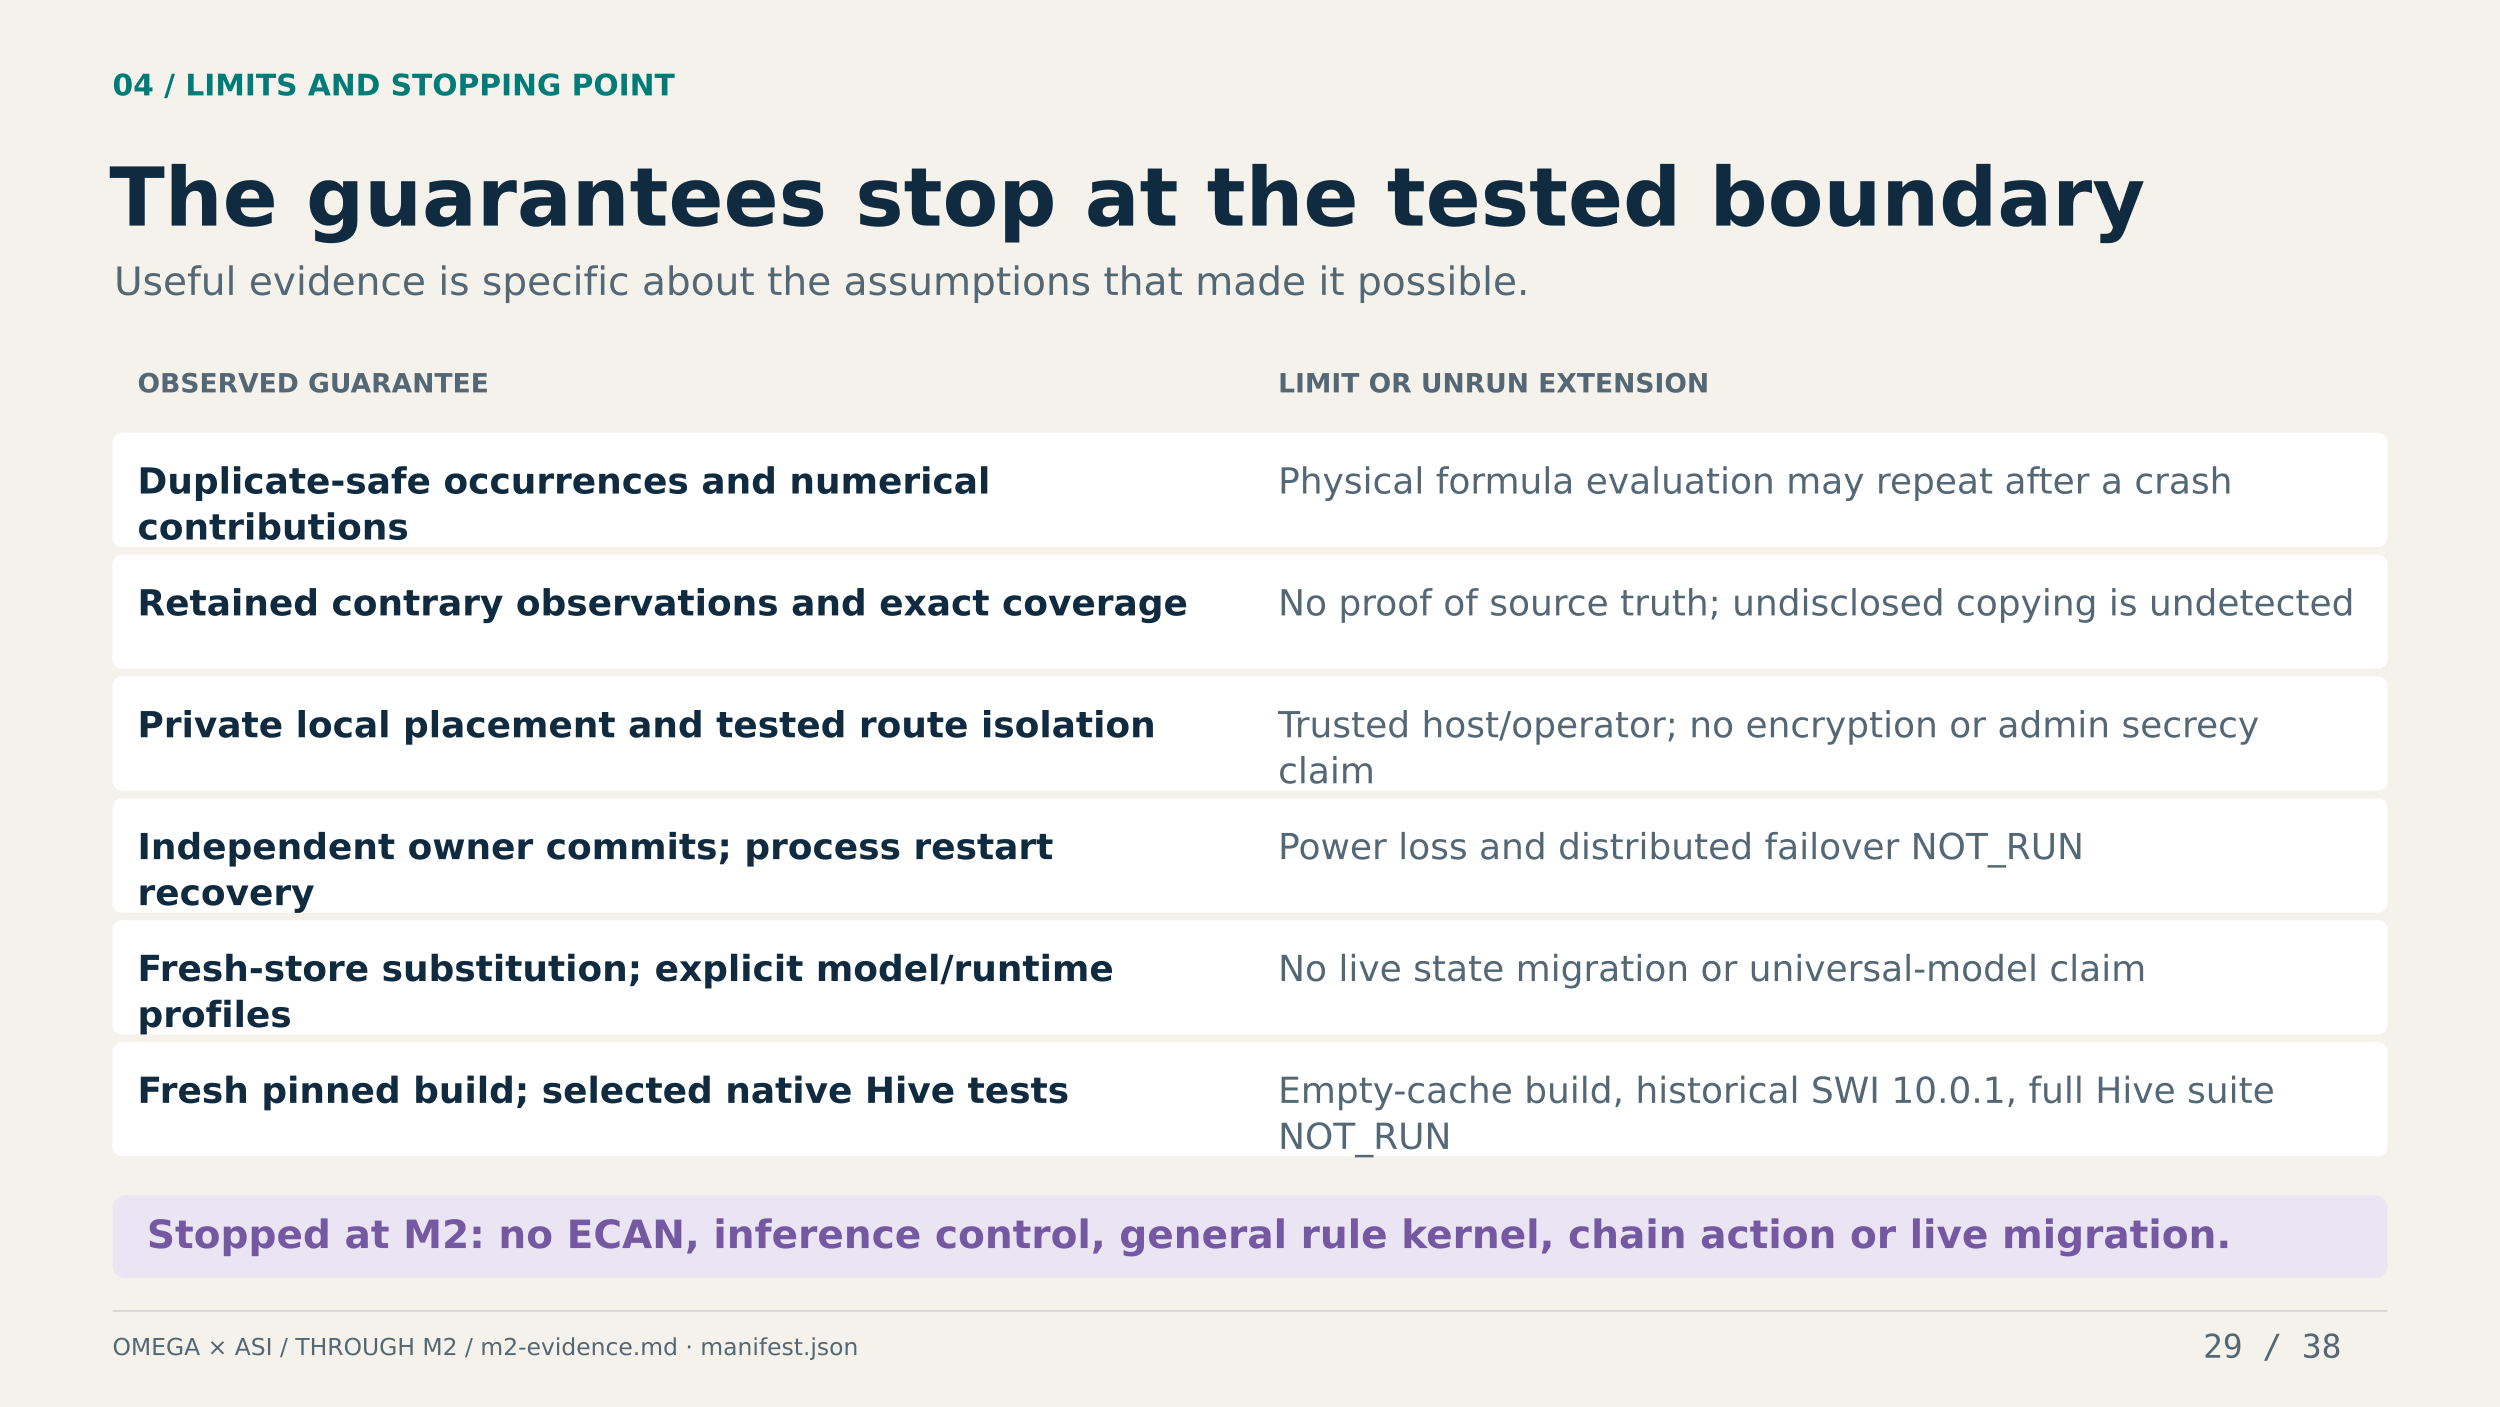
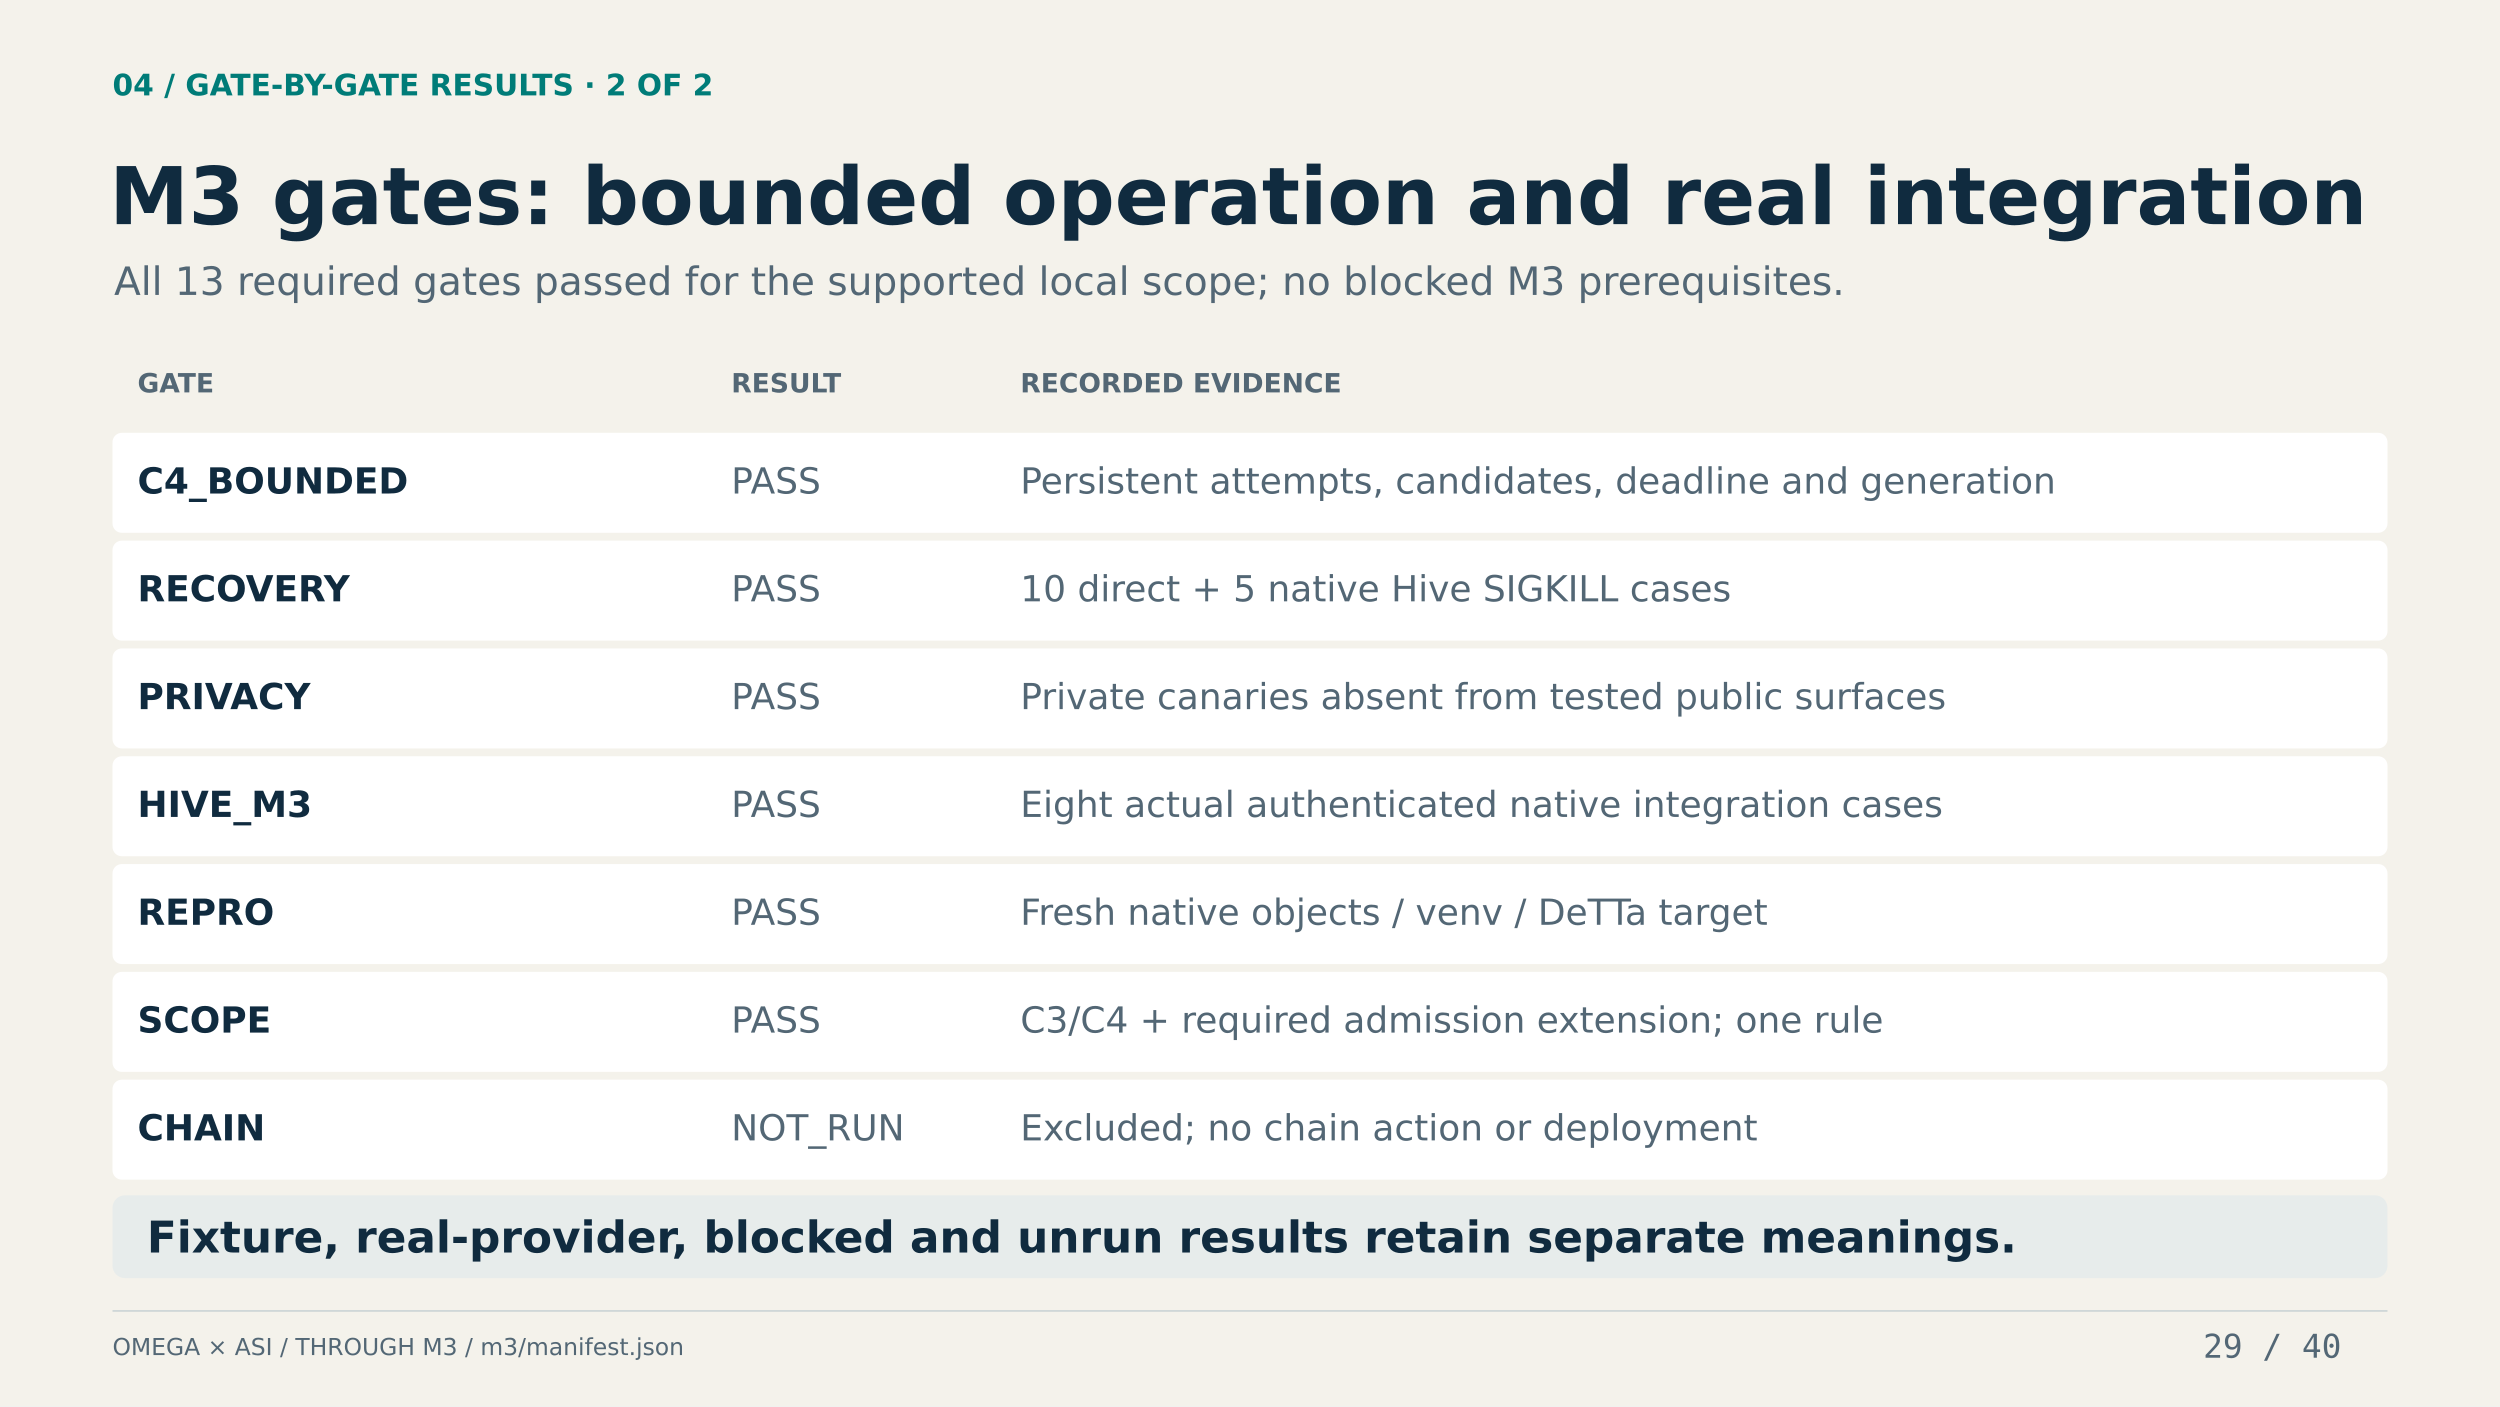
<svg xmlns="http://www.w3.org/2000/svg" width="1600" height="900" viewBox="0 0 1600 900" role="img" aria-labelledby="title desc">
  <rect width="1600" height="900" fill="#F4F2EB" />
-   <text x="72" y="61.05" font-family="DejaVu Sans" font-size="19" font-weight="700" fill="#007C78">04 / LIMITS AND STOPPING POINT</text>
-   <text x="70" y="144.4" font-family="DejaVu Sans" font-size="52" font-weight="700" fill="#102B3F">The guarantees stop at the tested boundary</text>
-   <text x="73" y="188.75" font-family="DejaVu Sans" font-size="25" font-weight="400" fill="#536775">Useful evidence is specific about the assumptions that made it possible.</text>
-   <text x="88" y="251.15" font-family="DejaVu Sans" font-size="17" font-weight="700" fill="#536775">OBSERVED GUARANTEE</text>
-   <text x="818" y="251.15" font-family="DejaVu Sans" font-size="17" font-weight="700" fill="#536775">LIMIT OR UNRUN EXTENSION</text>
-   <rect x="72" y="277" width="1456" height="73" rx="6" fill="#FFFFFF" />
-   <text x="88" y="315.85" font-family="DejaVu Sans" font-size="23" font-weight="700" fill="#102B3F">Duplicate-safe occurrences and numerical</text>
-   <text x="88" y="345.29" font-family="DejaVu Sans" font-size="23" font-weight="700" fill="#102B3F">contributions</text>
-   <text x="818" y="315.85" font-family="DejaVu Sans" font-size="23" font-weight="400" fill="#536775">Physical formula evaluation may repeat after a crash</text>
-   <rect x="72" y="355" width="1456" height="73" rx="6" fill="#FFFFFF" />
-   <text x="88" y="393.85" font-family="DejaVu Sans" font-size="23" font-weight="700" fill="#102B3F">Retained contrary observations and exact coverage</text>
-   <text x="818" y="393.85" font-family="DejaVu Sans" font-size="23" font-weight="400" fill="#536775">No proof of source truth; undisclosed copying is undetected</text>
-   <rect x="72" y="433" width="1456" height="73" rx="6" fill="#FFFFFF" />
-   <text x="88" y="471.85" font-family="DejaVu Sans" font-size="23" font-weight="700" fill="#102B3F">Private local placement and tested route isolation</text>
-   <text x="818" y="471.85" font-family="DejaVu Sans" font-size="23" font-weight="400" fill="#536775">Trusted host/operator; no encryption or admin secrecy</text>
-   <text x="818" y="501.29" font-family="DejaVu Sans" font-size="23" font-weight="400" fill="#536775">claim</text>
-   <rect x="72" y="511" width="1456" height="73" rx="6" fill="#FFFFFF" />
-   <text x="88" y="549.85" font-family="DejaVu Sans" font-size="23" font-weight="700" fill="#102B3F">Independent owner commits; process restart</text>
-   <text x="88" y="579.29" font-family="DejaVu Sans" font-size="23" font-weight="700" fill="#102B3F">recovery</text>
-   <text x="818" y="549.85" font-family="DejaVu Sans" font-size="23" font-weight="400" fill="#536775">Power loss and distributed failover NOT_RUN</text>
-   <rect x="72" y="589" width="1456" height="73" rx="6" fill="#FFFFFF" />
-   <text x="88" y="627.85" font-family="DejaVu Sans" font-size="23" font-weight="700" fill="#102B3F">Fresh-store substitution; explicit model/runtime</text>
-   <text x="88" y="657.29" font-family="DejaVu Sans" font-size="23" font-weight="700" fill="#102B3F">profiles</text>
-   <text x="818" y="627.85" font-family="DejaVu Sans" font-size="23" font-weight="400" fill="#536775">No live state migration or universal-model claim</text>
-   <rect x="72" y="667" width="1456" height="73" rx="6" fill="#FFFFFF" />
-   <text x="88" y="705.85" font-family="DejaVu Sans" font-size="23" font-weight="700" fill="#102B3F">Fresh pinned build; selected native Hive tests</text>
-   <text x="818" y="705.85" font-family="DejaVu Sans" font-size="23" font-weight="400" fill="#536775">Empty-cache build, historical SWI 10.0.1, full Hive suite</text>
-   <text x="818" y="735.29" font-family="DejaVu Sans" font-size="23" font-weight="400" fill="#536775">NOT_RUN</text>
-   <rect x="72" y="765" width="1456" height="53" rx="8" fill="#EBE5F3" />
-   <text x="94" y="798.75" font-family="DejaVu Sans" font-size="25" font-weight="700" fill="#7458A2">Stopped at M2: no ECAN, inference control, general rule kernel, chain action or live migration.</text>
+   <text x="72" y="61.05" font-family="DejaVu Sans" font-size="19" font-weight="700" fill="#007C78">04 / GATE-BY-GATE RESULTS · 2 OF 2</text>
+   <text x="70" y="143.45" font-family="DejaVu Sans" font-size="51" font-weight="700" fill="#102B3F">M3 gates: bounded operation and real integration</text>
+   <text x="73" y="188.75" font-family="DejaVu Sans" font-size="25" font-weight="400" fill="#536775">All 13 required gates passed for the supported local scope; no blocked M3 prerequisites.</text>
+   <text x="88" y="251.15" font-family="DejaVu Sans" font-size="17" font-weight="700" fill="#536775">GATE</text>
+   <text x="468" y="251.15" font-family="DejaVu Sans" font-size="17" font-weight="700" fill="#536775">RESULT</text>
+   <text x="653" y="251.15" font-family="DejaVu Sans" font-size="17" font-weight="700" fill="#536775">RECORDED EVIDENCE</text>
+   <rect x="72" y="277" width="1456" height="64" rx="6" fill="#FFFFFF" />
+   <text x="88" y="315.85" font-family="DejaVu Sans" font-size="23" font-weight="700" fill="#102B3F">C4_BOUNDED</text>
+   <text x="468" y="315.85" font-family="DejaVu Sans" font-size="23" font-weight="400" fill="#536775">PASS</text>
+   <text x="653" y="315.85" font-family="DejaVu Sans" font-size="23" font-weight="400" fill="#536775">Persistent attempts, candidates, deadline and generation</text>
+   <rect x="72" y="346" width="1456" height="64" rx="6" fill="#FFFFFF" />
+   <text x="88" y="384.85" font-family="DejaVu Sans" font-size="23" font-weight="700" fill="#102B3F">RECOVERY</text>
+   <text x="468" y="384.85" font-family="DejaVu Sans" font-size="23" font-weight="400" fill="#536775">PASS</text>
+   <text x="653" y="384.85" font-family="DejaVu Sans" font-size="23" font-weight="400" fill="#536775">10 direct + 5 native Hive SIGKILL cases</text>
+   <rect x="72" y="415" width="1456" height="64" rx="6" fill="#FFFFFF" />
+   <text x="88" y="453.85" font-family="DejaVu Sans" font-size="23" font-weight="700" fill="#102B3F">PRIVACY</text>
+   <text x="468" y="453.85" font-family="DejaVu Sans" font-size="23" font-weight="400" fill="#536775">PASS</text>
+   <text x="653" y="453.85" font-family="DejaVu Sans" font-size="23" font-weight="400" fill="#536775">Private canaries absent from tested public surfaces</text>
+   <rect x="72" y="484" width="1456" height="64" rx="6" fill="#FFFFFF" />
+   <text x="88" y="522.85" font-family="DejaVu Sans" font-size="23" font-weight="700" fill="#102B3F">HIVE_M3</text>
+   <text x="468" y="522.85" font-family="DejaVu Sans" font-size="23" font-weight="400" fill="#536775">PASS</text>
+   <text x="653" y="522.85" font-family="DejaVu Sans" font-size="23" font-weight="400" fill="#536775">Eight actual authenticated native integration cases</text>
+   <rect x="72" y="553" width="1456" height="64" rx="6" fill="#FFFFFF" />
+   <text x="88" y="591.85" font-family="DejaVu Sans" font-size="23" font-weight="700" fill="#102B3F">REPRO</text>
+   <text x="468" y="591.85" font-family="DejaVu Sans" font-size="23" font-weight="400" fill="#536775">PASS</text>
+   <text x="653" y="591.85" font-family="DejaVu Sans" font-size="23" font-weight="400" fill="#536775">Fresh native objects / venv / DeTTa target</text>
+   <rect x="72" y="622" width="1456" height="64" rx="6" fill="#FFFFFF" />
+   <text x="88" y="660.85" font-family="DejaVu Sans" font-size="23" font-weight="700" fill="#102B3F">SCOPE</text>
+   <text x="468" y="660.85" font-family="DejaVu Sans" font-size="23" font-weight="400" fill="#536775">PASS</text>
+   <text x="653" y="660.85" font-family="DejaVu Sans" font-size="23" font-weight="400" fill="#536775">C3/C4 + required admission extension; one rule</text>
+   <rect x="72" y="691" width="1456" height="64" rx="6" fill="#FFFFFF" />
+   <text x="88" y="729.85" font-family="DejaVu Sans" font-size="23" font-weight="700" fill="#102B3F">CHAIN</text>
+   <text x="468" y="729.85" font-family="DejaVu Sans" font-size="23" font-weight="400" fill="#536775">NOT_RUN</text>
+   <text x="653" y="729.85" font-family="DejaVu Sans" font-size="23" font-weight="400" fill="#536775">Excluded; no chain action or deployment</text>
+   <rect x="72" y="765" width="1456" height="53" rx="8" fill="#E7ECEB" />
+   <text x="94" y="801.6" font-family="DejaVu Sans" font-size="28" font-weight="700" fill="#102B3F">Fixture, real-provider, blocked and unrun results retain separate meanings.</text>
  <line x1="72" y1="839" x2="1528" y2="839" stroke="#C9D2D4" stroke-width="1" />
-   <text x="72" y="867.25" font-family="DejaVu Sans" font-size="15" font-weight="400" fill="#536775">OMEGA × ASI / THROUGH M2 / m2-evidence.md · manifest.json</text>
-   <text x="1410" y="868.95" font-family="DejaVu Sans Mono" font-size="21" font-weight="400" fill="#536775">29 / 38</text>
+   <text x="72" y="867.25" font-family="DejaVu Sans" font-size="15" font-weight="400" fill="#536775">OMEGA × ASI / THROUGH M3 / m3/manifest.json</text>
+   <text x="1410" y="868.95" font-family="DejaVu Sans Mono" font-size="21" font-weight="400" fill="#536775">29 / 40</text>
</svg>
